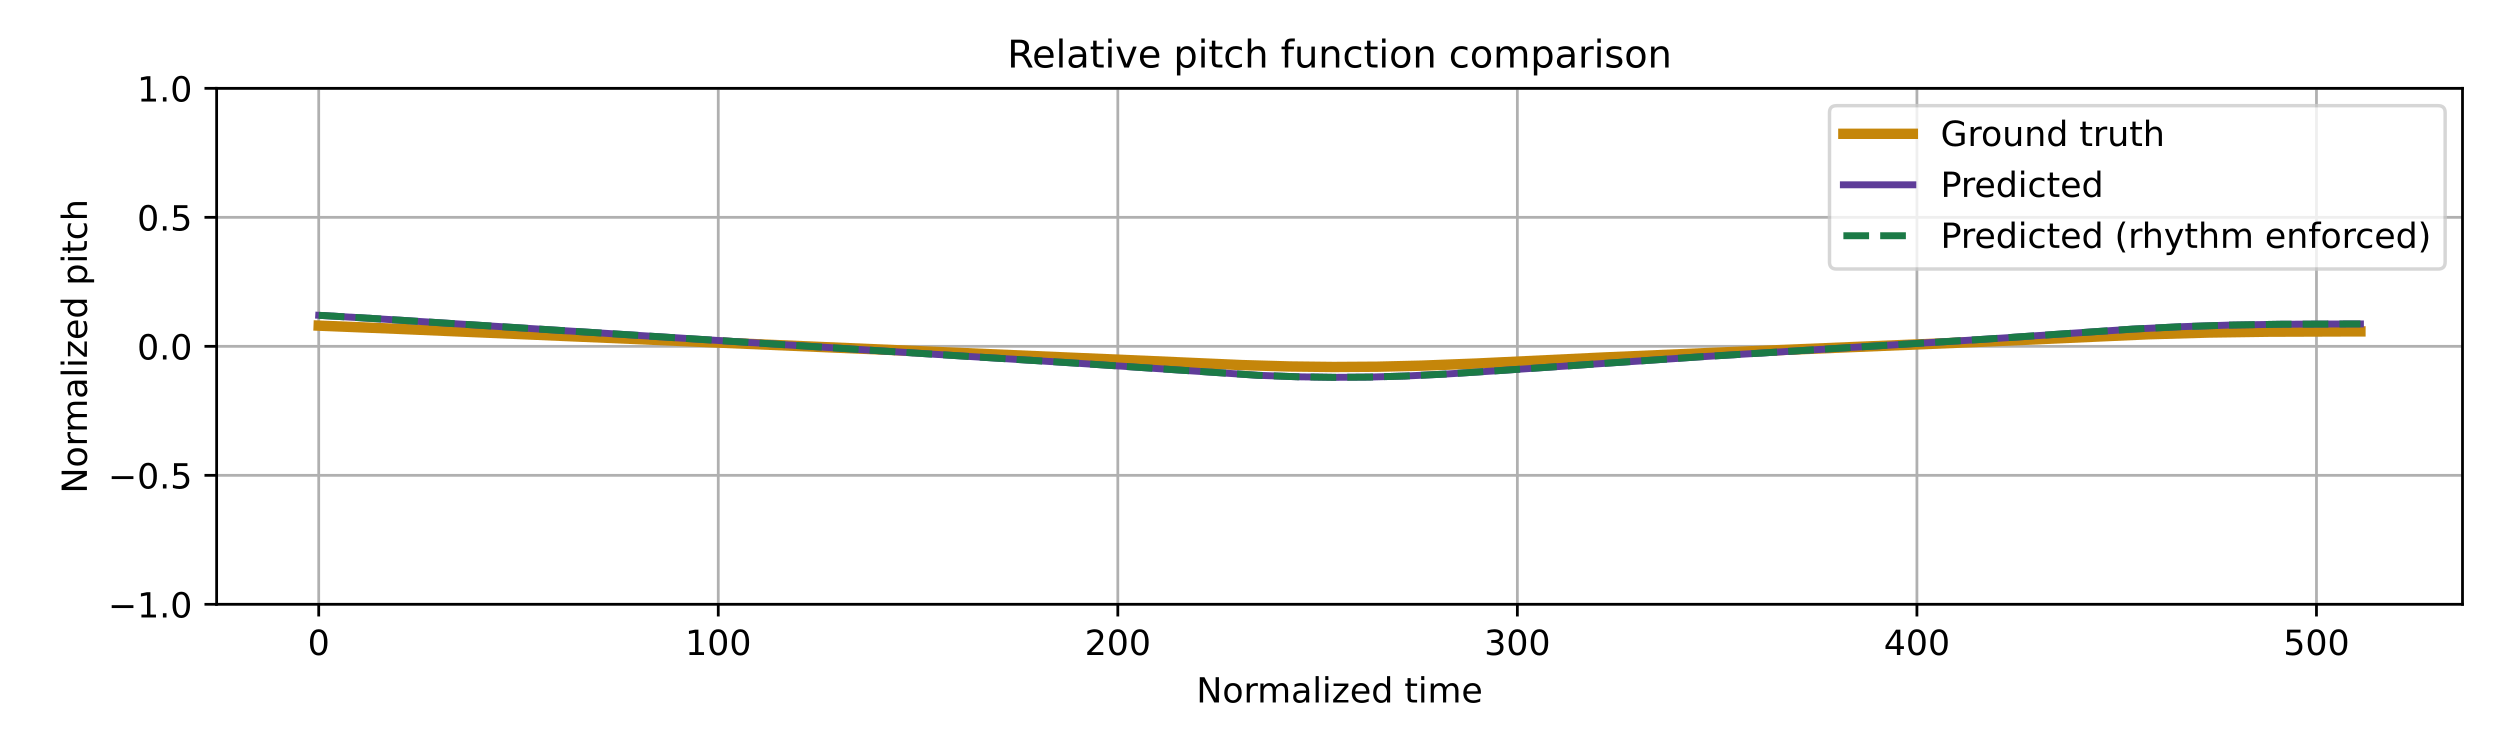
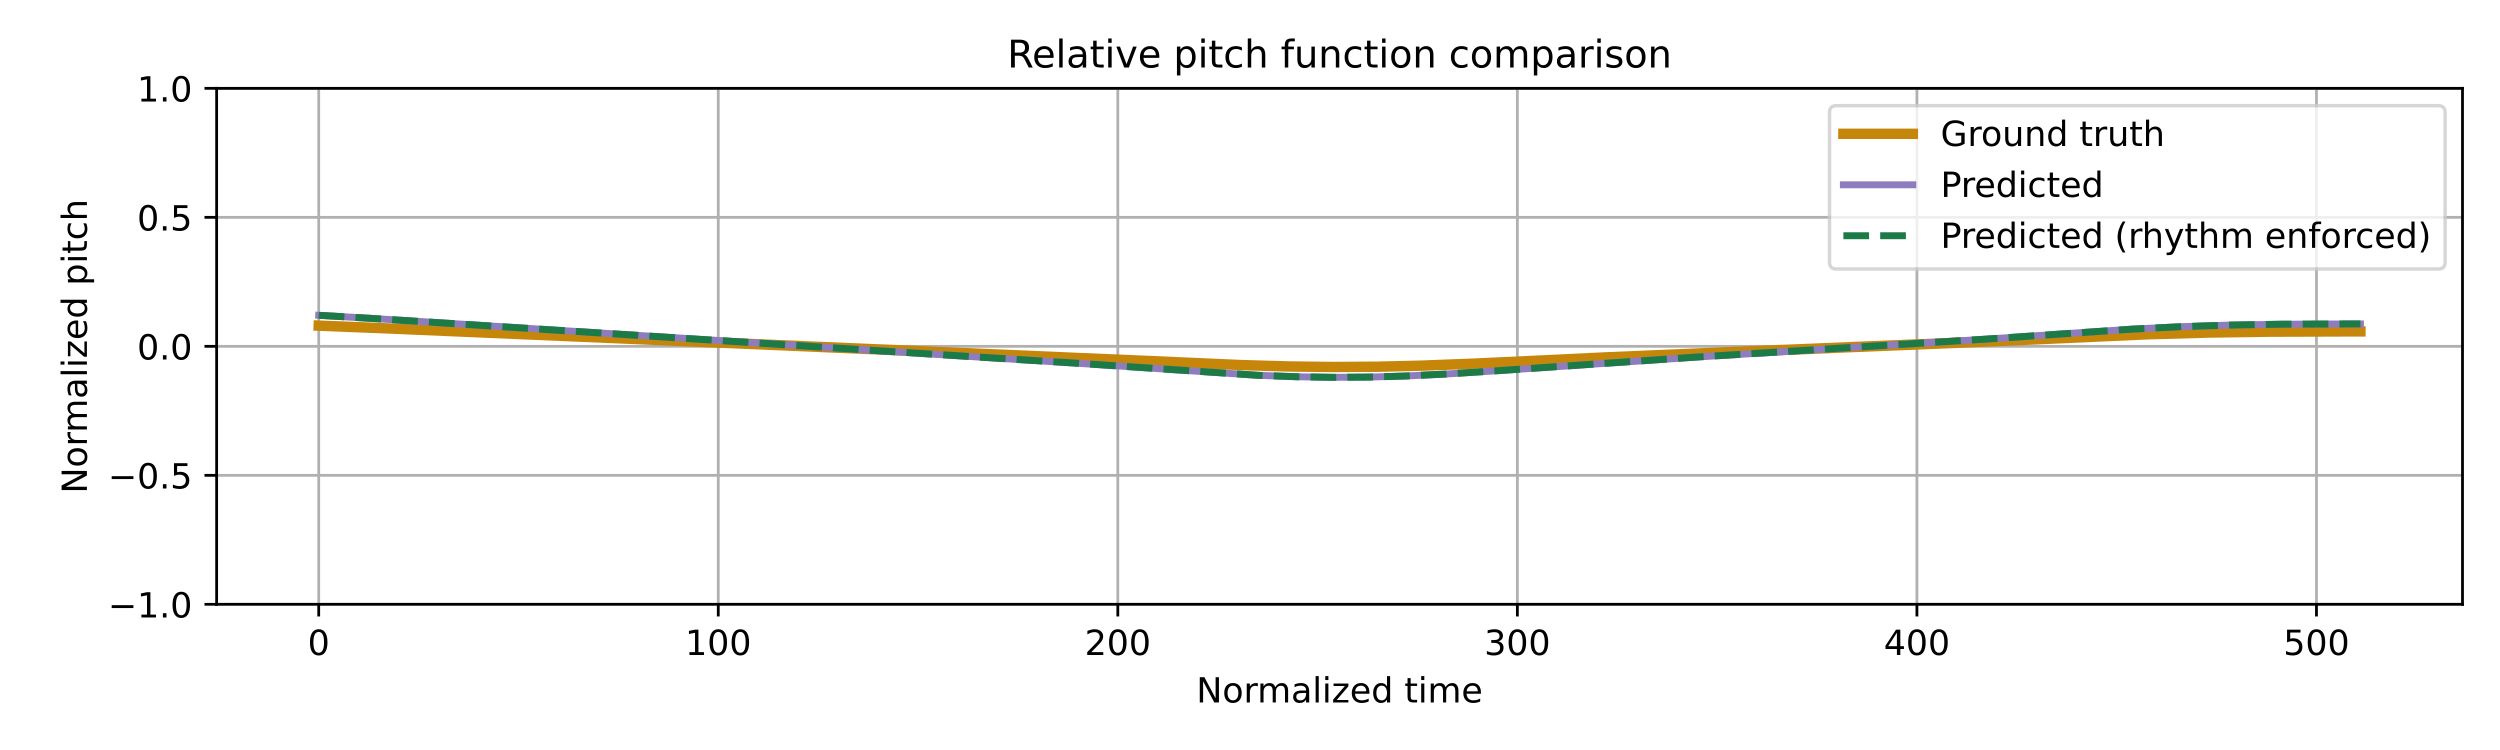
<svg xmlns="http://www.w3.org/2000/svg" xmlns:xlink="http://www.w3.org/1999/xlink" width="720pt" height="216pt" viewBox="0 0 720 216" version="1.1">
  <defs>
    <style type="text/css">*{stroke-linejoin: round; stroke-linecap: butt}</style>
  </defs>
  <g id="figure_1">
    <g id="patch_1">
      <path d="M 0 216  L 720 216  L 720 0  L 0 0  z " style="fill: #ffffff" />
    </g>
    <g id="axes_1">
      <g id="patch_2">
        <path d="M 62.39 174.04  L 709.2 174.04  L 709.2 25.44  L 62.39 25.44  z " style="fill: #ffffff" />
      </g>
      <g id="matplotlib.axis_1">
        <g id="xtick_1">
          <g id="line2d_1">
-             <path d="M 91.79 174.04  L 91.79 25.44  " clip-path="url(#p95c8927520)" style="fill: none; stroke: #b0b0b0; stroke-width: 0.8; stroke-linecap: square" />
+             <path d="M 91.79 174.04  L 91.79 25.44  " clip-path="url(#p48bd1c2137)" style="fill: none; stroke: #b0b0b0; stroke-width: 0.8; stroke-linecap: square" />
          </g>
          <g id="line2d_2">
            <defs>
-               <path id="md26a18fc5c" d="M 0 0  L 0 3.5  " style="stroke: #000000; stroke-width: 0.8" />
-             </defs>
-             <g>
-               <use xlink:href="#md26a18fc5c" x="91.79" y="174.04" style="stroke: #000000; stroke-width: 0.8" />
+               <path id="maa4a1c9c20" d="M 0 0  L 0 3.5  " style="stroke: #000000; stroke-width: 0.8" />
+             </defs>
+             <g>
+               <use xlink:href="#maa4a1c9c20" x="91.79" y="174.04" style="stroke: #000000; stroke-width: 0.8" />
            </g>
          </g>
          <g id="text_1">
            <g transform="translate(88.60921 188.6384) scale(0.1 -0.1)">
              <defs>
                <path id="DejaVuSans-30" d="M 2034 4250  Q 1547 4250 1301 3770  Q 1056 3291 1056 2328  Q 1056 1369 1301 889  Q 1547 409 2034 409  Q 2525 409 2770 889  Q 3016 1369 3016 2328  Q 3016 3291 2770 3770  Q 2525 4250 2034 4250  z M 2034 4750  Q 2819 4750 3233 4129  Q 3647 3509 3647 2328  Q 3647 1150 3233 529  Q 2819 -91 2034 -91  Q 1250 -91 836 529  Q 422 1150 422 2328  Q 422 3509 836 4129  Q 1250 4750 2034 4750  z " transform="scale(0.015625)" />
              </defs>
              <use xlink:href="#DejaVuSans-30" />
            </g>
          </g>
        </g>
        <g id="xtick_2">
          <g id="line2d_3">
-             <path d="M 206.861 174.04  L 206.861 25.44  " clip-path="url(#p95c8927520)" style="fill: none; stroke: #b0b0b0; stroke-width: 0.8; stroke-linecap: square" />
+             <path d="M 206.861 174.04  L 206.861 25.44  " clip-path="url(#p48bd1c2137)" style="fill: none; stroke: #b0b0b0; stroke-width: 0.8; stroke-linecap: square" />
          </g>
          <g id="line2d_4">
            <g>
-               <use xlink:href="#md26a18fc5c" x="206.861" y="174.04" style="stroke: #000000; stroke-width: 0.8" />
+               <use xlink:href="#maa4a1c9c20" x="206.861" y="174.04" style="stroke: #000000; stroke-width: 0.8" />
            </g>
          </g>
          <g id="text_2">
            <g transform="translate(197.317 188.6384) scale(0.1 -0.1)">
              <defs>
                <path id="DejaVuSans-31" d="M 794 531  L 1825 531  L 1825 4091  L 703 3866  L 703 4441  L 1819 4666  L 2450 4666  L 2450 531  L 3481 531  L 3481 0  L 794 0  L 794 531  z " transform="scale(0.015625)" />
              </defs>
              <use xlink:href="#DejaVuSans-31" />
              <use xlink:href="#DejaVuSans-30" transform="translate(63.62305 0)" />
              <use xlink:href="#DejaVuSans-30" transform="translate(127.2461 0)" />
            </g>
          </g>
        </g>
        <g id="xtick_3">
          <g id="line2d_5">
-             <path d="M 321.931 174.04  L 321.931 25.44  " clip-path="url(#p95c8927520)" style="fill: none; stroke: #b0b0b0; stroke-width: 0.8; stroke-linecap: square" />
+             <path d="M 321.931 174.04  L 321.931 25.44  " clip-path="url(#p48bd1c2137)" style="fill: none; stroke: #b0b0b0; stroke-width: 0.8; stroke-linecap: square" />
          </g>
          <g id="line2d_6">
            <g>
-               <use xlink:href="#md26a18fc5c" x="321.931" y="174.04" style="stroke: #000000; stroke-width: 0.8" />
+               <use xlink:href="#maa4a1c9c20" x="321.931" y="174.04" style="stroke: #000000; stroke-width: 0.8" />
            </g>
          </g>
          <g id="text_3">
            <g transform="translate(312.3872 188.6384) scale(0.1 -0.1)">
              <defs>
                <path id="DejaVuSans-32" d="M 1228 531  L 3431 531  L 3431 0  L 469 0  L 469 531  Q 828 903 1448 1529  Q 2069 2156 2228 2338  Q 2531 2678 2651 2914  Q 2772 3150 2772 3378  Q 2772 3750 2511 3984  Q 2250 4219 1831 4219  Q 1534 4219 1204 4116  Q 875 4013 500 3803  L 500 4441  Q 881 4594 1212 4672  Q 1544 4750 1819 4750  Q 2544 4750 2975 4387  Q 3406 4025 3406 3419  Q 3406 3131 3298 2873  Q 3191 2616 2906 2266  Q 2828 2175 2409 1742  Q 1991 1309 1228 531  z " transform="scale(0.015625)" />
              </defs>
              <use xlink:href="#DejaVuSans-32" />
              <use xlink:href="#DejaVuSans-30" transform="translate(63.62305 0)" />
              <use xlink:href="#DejaVuSans-30" transform="translate(127.2461 0)" />
            </g>
          </g>
        </g>
        <g id="xtick_4">
          <g id="line2d_7">
-             <path d="M 437.001 174.04  L 437.001 25.44  " clip-path="url(#p95c8927520)" style="fill: none; stroke: #b0b0b0; stroke-width: 0.8; stroke-linecap: square" />
+             <path d="M 437.001 174.04  L 437.001 25.44  " clip-path="url(#p48bd1c2137)" style="fill: none; stroke: #b0b0b0; stroke-width: 0.8; stroke-linecap: square" />
          </g>
          <g id="line2d_8">
            <g>
-               <use xlink:href="#md26a18fc5c" x="437.001" y="174.04" style="stroke: #000000; stroke-width: 0.8" />
+               <use xlink:href="#maa4a1c9c20" x="437.001" y="174.04" style="stroke: #000000; stroke-width: 0.8" />
            </g>
          </g>
          <g id="text_4">
            <g transform="translate(427.4575 188.6384) scale(0.1 -0.1)">
              <defs>
                <path id="DejaVuSans-33" d="M 2597 2516  Q 3050 2419 3304 2112  Q 3559 1806 3559 1356  Q 3559 666 3084 287  Q 2609 -91 1734 -91  Q 1441 -91 1130 -33  Q 819 25 488 141  L 488 750  Q 750 597 1062 519  Q 1375 441 1716 441  Q 2309 441 2620 675  Q 2931 909 2931 1356  Q 2931 1769 2642 2001  Q 2353 2234 1838 2234  L 1294 2234  L 1294 2753  L 1863 2753  Q 2328 2753 2575 2939  Q 2822 3125 2822 3475  Q 2822 3834 2567 4026  Q 2313 4219 1838 4219  Q 1578 4219 1281 4162  Q 984 4106 628 3988  L 628 4550  Q 988 4650 1302 4700  Q 1616 4750 1894 4750  Q 2613 4750 3031 4423  Q 3450 4097 3450 3541  Q 3450 3153 3228 2886  Q 3006 2619 2597 2516  z " transform="scale(0.015625)" />
              </defs>
              <use xlink:href="#DejaVuSans-33" />
              <use xlink:href="#DejaVuSans-30" transform="translate(63.62305 0)" />
              <use xlink:href="#DejaVuSans-30" transform="translate(127.2461 0)" />
            </g>
          </g>
        </g>
        <g id="xtick_5">
          <g id="line2d_9">
-             <path d="M 552.072 174.04  L 552.072 25.44  " clip-path="url(#p95c8927520)" style="fill: none; stroke: #b0b0b0; stroke-width: 0.8; stroke-linecap: square" />
+             <path d="M 552.072 174.04  L 552.072 25.44  " clip-path="url(#p48bd1c2137)" style="fill: none; stroke: #b0b0b0; stroke-width: 0.8; stroke-linecap: square" />
          </g>
          <g id="line2d_10">
            <g>
-               <use xlink:href="#md26a18fc5c" x="552.072" y="174.04" style="stroke: #000000; stroke-width: 0.8" />
+               <use xlink:href="#maa4a1c9c20" x="552.072" y="174.04" style="stroke: #000000; stroke-width: 0.8" />
            </g>
          </g>
          <g id="text_5">
            <g transform="translate(542.5278 188.6384) scale(0.1 -0.1)">
              <defs>
                <path id="DejaVuSans-34" d="M 2419 4116  L 825 1625  L 2419 1625  L 2419 4116  z M 2253 4666  L 3047 4666  L 3047 1625  L 3713 1625  L 3713 1100  L 3047 1100  L 3047 0  L 2419 0  L 2419 1100  L 313 1100  L 313 1709  L 2253 4666  z " transform="scale(0.015625)" />
              </defs>
              <use xlink:href="#DejaVuSans-34" />
              <use xlink:href="#DejaVuSans-30" transform="translate(63.62305 0)" />
              <use xlink:href="#DejaVuSans-30" transform="translate(127.2461 0)" />
            </g>
          </g>
        </g>
        <g id="xtick_6">
          <g id="line2d_11">
-             <path d="M 667.142 174.04  L 667.142 25.44  " clip-path="url(#p95c8927520)" style="fill: none; stroke: #b0b0b0; stroke-width: 0.8; stroke-linecap: square" />
+             <path d="M 667.142 174.04  L 667.142 25.44  " clip-path="url(#p48bd1c2137)" style="fill: none; stroke: #b0b0b0; stroke-width: 0.8; stroke-linecap: square" />
          </g>
          <g id="line2d_12">
            <g>
-               <use xlink:href="#md26a18fc5c" x="667.142" y="174.04" style="stroke: #000000; stroke-width: 0.8" />
+               <use xlink:href="#maa4a1c9c20" x="667.142" y="174.04" style="stroke: #000000; stroke-width: 0.8" />
            </g>
          </g>
          <g id="text_6">
            <g transform="translate(657.5981 188.6384) scale(0.1 -0.1)">
              <defs>
                <path id="DejaVuSans-35" d="M 691 4666  L 3169 4666  L 3169 4134  L 1269 4134  L 1269 2991  Q 1406 3038 1543 3061  Q 1681 3084 1819 3084  Q 2600 3084 3056 2656  Q 3513 2228 3513 1497  Q 3513 744 3044 326  Q 2575 -91 1722 -91  Q 1428 -91 1123 -41  Q 819 9 494 109  L 494 744  Q 775 591 1075 516  Q 1375 441 1709 441  Q 2250 441 2565 725  Q 2881 1009 2881 1497  Q 2881 1984 2565 2268  Q 2250 2553 1709 2553  Q 1456 2553 1204 2497  Q 953 2441 691 2322  L 691 4666  z " transform="scale(0.015625)" />
              </defs>
              <use xlink:href="#DejaVuSans-35" />
              <use xlink:href="#DejaVuSans-30" transform="translate(63.62305 0)" />
              <use xlink:href="#DejaVuSans-30" transform="translate(127.2461 0)" />
            </g>
          </g>
        </g>
        <g id="text_7">
          <g transform="translate(344.5544 202.3166) scale(0.1 -0.1)">
            <defs>
              <path id="DejaVuSans-4e" d="M 628 4666  L 1478 4666  L 3547 763  L 3547 4666  L 4159 4666  L 4159 0  L 3309 0  L 1241 3903  L 1241 0  L 628 0  L 628 4666  z " transform="scale(0.015625)" />
              <path id="DejaVuSans-6f" d="M 1959 3097  Q 1497 3097 1228 2736  Q 959 2375 959 1747  Q 959 1119 1226 758  Q 1494 397 1959 397  Q 2419 397 2687 759  Q 2956 1122 2956 1747  Q 2956 2369 2687 2733  Q 2419 3097 1959 3097  z M 1959 3584  Q 2709 3584 3137 3096  Q 3566 2609 3566 1747  Q 3566 888 3137 398  Q 2709 -91 1959 -91  Q 1206 -91 779 398  Q 353 888 353 1747  Q 353 2609 779 3096  Q 1206 3584 1959 3584  z " transform="scale(0.015625)" />
              <path id="DejaVuSans-72" d="M 2631 2963  Q 2534 3019 2420 3045  Q 2306 3072 2169 3072  Q 1681 3072 1420 2755  Q 1159 2438 1159 1844  L 1159 0  L 581 0  L 581 3500  L 1159 3500  L 1159 2956  Q 1341 3275 1631 3429  Q 1922 3584 2338 3584  Q 2397 3584 2469 3576  Q 2541 3569 2628 3553  L 2631 2963  z " transform="scale(0.015625)" />
              <path id="DejaVuSans-6d" d="M 3328 2828  Q 3544 3216 3844 3400  Q 4144 3584 4550 3584  Q 5097 3584 5394 3201  Q 5691 2819 5691 2113  L 5691 0  L 5113 0  L 5113 2094  Q 5113 2597 4934 2840  Q 4756 3084 4391 3084  Q 3944 3084 3684 2787  Q 3425 2491 3425 1978  L 3425 0  L 2847 0  L 2847 2094  Q 2847 2600 2669 2842  Q 2491 3084 2119 3084  Q 1678 3084 1418 2786  Q 1159 2488 1159 1978  L 1159 0  L 581 0  L 581 3500  L 1159 3500  L 1159 2956  Q 1356 3278 1631 3431  Q 1906 3584 2284 3584  Q 2666 3584 2933 3390  Q 3200 3197 3328 2828  z " transform="scale(0.015625)" />
              <path id="DejaVuSans-61" d="M 2194 1759  Q 1497 1759 1228 1600  Q 959 1441 959 1056  Q 959 750 1161 570  Q 1363 391 1709 391  Q 2188 391 2477 730  Q 2766 1069 2766 1631  L 2766 1759  L 2194 1759  z M 3341 1997  L 3341 0  L 2766 0  L 2766 531  Q 2569 213 2275 61  Q 1981 -91 1556 -91  Q 1019 -91 701 211  Q 384 513 384 1019  Q 384 1609 779 1909  Q 1175 2209 1959 2209  L 2766 2209  L 2766 2266  Q 2766 2663 2505 2880  Q 2244 3097 1772 3097  Q 1472 3097 1187 3025  Q 903 2953 641 2809  L 641 3341  Q 956 3463 1253 3523  Q 1550 3584 1831 3584  Q 2591 3584 2966 3190  Q 3341 2797 3341 1997  z " transform="scale(0.015625)" />
              <path id="DejaVuSans-6c" d="M 603 4863  L 1178 4863  L 1178 0  L 603 0  L 603 4863  z " transform="scale(0.015625)" />
              <path id="DejaVuSans-69" d="M 603 3500  L 1178 3500  L 1178 0  L 603 0  L 603 3500  z M 603 4863  L 1178 4863  L 1178 4134  L 603 4134  L 603 4863  z " transform="scale(0.015625)" />
              <path id="DejaVuSans-7a" d="M 353 3500  L 3084 3500  L 3084 2975  L 922 459  L 3084 459  L 3084 0  L 275 0  L 275 525  L 2438 3041  L 353 3041  L 353 3500  z " transform="scale(0.015625)" />
              <path id="DejaVuSans-65" d="M 3597 1894  L 3597 1613  L 953 1613  Q 991 1019 1311 708  Q 1631 397 2203 397  Q 2534 397 2845 478  Q 3156 559 3463 722  L 3463 178  Q 3153 47 2828 -22  Q 2503 -91 2169 -91  Q 1331 -91 842 396  Q 353 884 353 1716  Q 353 2575 817 3079  Q 1281 3584 2069 3584  Q 2775 3584 3186 3129  Q 3597 2675 3597 1894  z M 3022 2063  Q 3016 2534 2758 2815  Q 2500 3097 2075 3097  Q 1594 3097 1305 2825  Q 1016 2553 972 2059  L 3022 2063  z " transform="scale(0.015625)" />
              <path id="DejaVuSans-64" d="M 2906 2969  L 2906 4863  L 3481 4863  L 3481 0  L 2906 0  L 2906 525  Q 2725 213 2448 61  Q 2172 -91 1784 -91  Q 1150 -91 751 415  Q 353 922 353 1747  Q 353 2572 751 3078  Q 1150 3584 1784 3584  Q 2172 3584 2448 3432  Q 2725 3281 2906 2969  z M 947 1747  Q 947 1113 1208 752  Q 1469 391 1925 391  Q 2381 391 2643 752  Q 2906 1113 2906 1747  Q 2906 2381 2643 2742  Q 2381 3103 1925 3103  Q 1469 3103 1208 2742  Q 947 2381 947 1747  z " transform="scale(0.015625)" />
              <path id="DejaVuSans-20" transform="scale(0.015625)" />
              <path id="DejaVuSans-74" d="M 1172 4494  L 1172 3500  L 2356 3500  L 2356 3053  L 1172 3053  L 1172 1153  Q 1172 725 1289 603  Q 1406 481 1766 481  L 2356 481  L 2356 0  L 1766 0  Q 1100 0 847 248  Q 594 497 594 1153  L 594 3053  L 172 3053  L 172 3500  L 594 3500  L 594 4494  L 1172 4494  z " transform="scale(0.015625)" />
            </defs>
            <use xlink:href="#DejaVuSans-4e" />
            <use xlink:href="#DejaVuSans-6f" transform="translate(74.80469 0)" />
            <use xlink:href="#DejaVuSans-72" transform="translate(135.9863 0)" />
            <use xlink:href="#DejaVuSans-6d" transform="translate(175.3496 0)" />
            <use xlink:href="#DejaVuSans-61" transform="translate(272.7617 0)" />
            <use xlink:href="#DejaVuSans-6c" transform="translate(334.041 0)" />
            <use xlink:href="#DejaVuSans-69" transform="translate(361.8242 0)" />
            <use xlink:href="#DejaVuSans-7a" transform="translate(389.6074 0)" />
            <use xlink:href="#DejaVuSans-65" transform="translate(442.0977 0)" />
            <use xlink:href="#DejaVuSans-64" transform="translate(503.6211 0)" />
            <use xlink:href="#DejaVuSans-20" transform="translate(567.0977 0)" />
            <use xlink:href="#DejaVuSans-74" transform="translate(598.8848 0)" />
            <use xlink:href="#DejaVuSans-69" transform="translate(638.0938 0)" />
            <use xlink:href="#DejaVuSans-6d" transform="translate(665.877 0)" />
            <use xlink:href="#DejaVuSans-65" transform="translate(763.2891 0)" />
          </g>
        </g>
      </g>
      <g id="matplotlib.axis_2">
        <g id="ytick_1">
          <g id="line2d_13">
-             <path d="M 62.39 174.04  L 709.2 174.04  " clip-path="url(#p95c8927520)" style="fill: none; stroke: #b0b0b0; stroke-width: 0.8; stroke-linecap: square" />
+             <path d="M 62.39 174.04  L 709.2 174.04  " clip-path="url(#p48bd1c2137)" style="fill: none; stroke: #b0b0b0; stroke-width: 0.8; stroke-linecap: square" />
          </g>
          <g id="line2d_14">
            <defs>
-               <path id="mc4bbbb55e8" d="M 0 0  L -3.5 0  " style="stroke: #000000; stroke-width: 0.8" />
-             </defs>
-             <g>
-               <use xlink:href="#mc4bbbb55e8" x="62.39" y="174.04" style="stroke: #000000; stroke-width: 0.8" />
+               <path id="m5df84c5722" d="M 0 0  L -3.5 0  " style="stroke: #000000; stroke-width: 0.8" />
+             </defs>
+             <g>
+               <use xlink:href="#m5df84c5722" x="62.39" y="174.04" style="stroke: #000000; stroke-width: 0.8" />
            </g>
          </g>
          <g id="text_8">
            <g transform="translate(31.10719 177.8392) scale(0.1 -0.1)">
              <defs>
                <path id="DejaVuSans-2212" d="M 678 2272  L 4684 2272  L 4684 1741  L 678 1741  L 678 2272  z " transform="scale(0.015625)" />
                <path id="DejaVuSans-2e" d="M 684 794  L 1344 794  L 1344 0  L 684 0  L 684 794  z " transform="scale(0.015625)" />
              </defs>
              <use xlink:href="#DejaVuSans-2212" />
              <use xlink:href="#DejaVuSans-31" transform="translate(83.78906 0)" />
              <use xlink:href="#DejaVuSans-2e" transform="translate(147.4121 0)" />
              <use xlink:href="#DejaVuSans-30" transform="translate(179.1992 0)" />
            </g>
          </g>
        </g>
        <g id="ytick_2">
          <g id="line2d_15">
-             <path d="M 62.39 136.89  L 709.2 136.89  " clip-path="url(#p95c8927520)" style="fill: none; stroke: #b0b0b0; stroke-width: 0.8; stroke-linecap: square" />
+             <path d="M 62.39 136.89  L 709.2 136.89  " clip-path="url(#p48bd1c2137)" style="fill: none; stroke: #b0b0b0; stroke-width: 0.8; stroke-linecap: square" />
          </g>
          <g id="line2d_16">
            <g>
-               <use xlink:href="#mc4bbbb55e8" x="62.39" y="136.89" style="stroke: #000000; stroke-width: 0.8" />
+               <use xlink:href="#m5df84c5722" x="62.39" y="136.89" style="stroke: #000000; stroke-width: 0.8" />
            </g>
          </g>
          <g id="text_9">
            <g transform="translate(31.10719 140.6892) scale(0.1 -0.1)">
              <use xlink:href="#DejaVuSans-2212" />
              <use xlink:href="#DejaVuSans-30" transform="translate(83.78906 0)" />
              <use xlink:href="#DejaVuSans-2e" transform="translate(147.4121 0)" />
              <use xlink:href="#DejaVuSans-35" transform="translate(179.1992 0)" />
            </g>
          </g>
        </g>
        <g id="ytick_3">
          <g id="line2d_17">
-             <path d="M 62.39 99.74  L 709.2 99.74  " clip-path="url(#p95c8927520)" style="fill: none; stroke: #b0b0b0; stroke-width: 0.8; stroke-linecap: square" />
+             <path d="M 62.39 99.74  L 709.2 99.74  " clip-path="url(#p48bd1c2137)" style="fill: none; stroke: #b0b0b0; stroke-width: 0.8; stroke-linecap: square" />
          </g>
          <g id="line2d_18">
            <g>
-               <use xlink:href="#mc4bbbb55e8" x="62.39" y="99.74" style="stroke: #000000; stroke-width: 0.8" />
+               <use xlink:href="#m5df84c5722" x="62.39" y="99.74" style="stroke: #000000; stroke-width: 0.8" />
            </g>
          </g>
          <g id="text_10">
            <g transform="translate(39.48687 103.5392) scale(0.1 -0.1)">
              <use xlink:href="#DejaVuSans-30" />
              <use xlink:href="#DejaVuSans-2e" transform="translate(63.62305 0)" />
              <use xlink:href="#DejaVuSans-30" transform="translate(95.41016 0)" />
            </g>
          </g>
        </g>
        <g id="ytick_4">
          <g id="line2d_19">
-             <path d="M 62.39 62.59  L 709.2 62.59  " clip-path="url(#p95c8927520)" style="fill: none; stroke: #b0b0b0; stroke-width: 0.8; stroke-linecap: square" />
+             <path d="M 62.39 62.59  L 709.2 62.59  " clip-path="url(#p48bd1c2137)" style="fill: none; stroke: #b0b0b0; stroke-width: 0.8; stroke-linecap: square" />
          </g>
          <g id="line2d_20">
            <g>
-               <use xlink:href="#mc4bbbb55e8" x="62.39" y="62.59" style="stroke: #000000; stroke-width: 0.8" />
+               <use xlink:href="#m5df84c5722" x="62.39" y="62.59" style="stroke: #000000; stroke-width: 0.8" />
            </g>
          </g>
          <g id="text_11">
            <g transform="translate(39.48687 66.38922) scale(0.1 -0.1)">
              <use xlink:href="#DejaVuSans-30" />
              <use xlink:href="#DejaVuSans-2e" transform="translate(63.62305 0)" />
              <use xlink:href="#DejaVuSans-35" transform="translate(95.41016 0)" />
            </g>
          </g>
        </g>
        <g id="ytick_5">
          <g id="line2d_21">
-             <path d="M 62.39 25.44  L 709.2 25.44  " clip-path="url(#p95c8927520)" style="fill: none; stroke: #b0b0b0; stroke-width: 0.8; stroke-linecap: square" />
+             <path d="M 62.39 25.44  L 709.2 25.44  " clip-path="url(#p48bd1c2137)" style="fill: none; stroke: #b0b0b0; stroke-width: 0.8; stroke-linecap: square" />
          </g>
          <g id="line2d_22">
            <g>
-               <use xlink:href="#mc4bbbb55e8" x="62.39" y="25.44" style="stroke: #000000; stroke-width: 0.8" />
+               <use xlink:href="#m5df84c5722" x="62.39" y="25.44" style="stroke: #000000; stroke-width: 0.8" />
            </g>
          </g>
          <g id="text_12">
            <g transform="translate(39.48687 29.23922) scale(0.1 -0.1)">
              <use xlink:href="#DejaVuSans-31" />
              <use xlink:href="#DejaVuSans-2e" transform="translate(63.62305 0)" />
              <use xlink:href="#DejaVuSans-30" transform="translate(95.41016 0)" />
            </g>
          </g>
        </g>
        <g id="text_13">
          <g transform="translate(25.0275 142.1259) rotate(-90) scale(0.1 -0.1)">
            <defs>
              <path id="DejaVuSans-70" d="M 1159 525  L 1159 -1331  L 581 -1331  L 581 3500  L 1159 3500  L 1159 2969  Q 1341 3281 1617 3432  Q 1894 3584 2278 3584  Q 2916 3584 3314 3078  Q 3713 2572 3713 1747  Q 3713 922 3314 415  Q 2916 -91 2278 -91  Q 1894 -91 1617 61  Q 1341 213 1159 525  z M 3116 1747  Q 3116 2381 2855 2742  Q 2594 3103 2138 3103  Q 1681 3103 1420 2742  Q 1159 2381 1159 1747  Q 1159 1113 1420 752  Q 1681 391 2138 391  Q 2594 391 2855 752  Q 3116 1113 3116 1747  z " transform="scale(0.015625)" />
              <path id="DejaVuSans-63" d="M 3122 3366  L 3122 2828  Q 2878 2963 2633 3030  Q 2388 3097 2138 3097  Q 1578 3097 1268 2742  Q 959 2388 959 1747  Q 959 1106 1268 751  Q 1578 397 2138 397  Q 2388 397 2633 464  Q 2878 531 3122 666  L 3122 134  Q 2881 22 2623 -34  Q 2366 -91 2075 -91  Q 1284 -91 818 406  Q 353 903 353 1747  Q 353 2603 823 3093  Q 1294 3584 2113 3584  Q 2378 3584 2631 3529  Q 2884 3475 3122 3366  z " transform="scale(0.015625)" />
              <path id="DejaVuSans-68" d="M 3513 2113  L 3513 0  L 2938 0  L 2938 2094  Q 2938 2591 2744 2837  Q 2550 3084 2163 3084  Q 1697 3084 1428 2787  Q 1159 2491 1159 1978  L 1159 0  L 581 0  L 581 4863  L 1159 4863  L 1159 2956  Q 1366 3272 1645 3428  Q 1925 3584 2291 3584  Q 2894 3584 3203 3211  Q 3513 2838 3513 2113  z " transform="scale(0.015625)" />
            </defs>
            <use xlink:href="#DejaVuSans-4e" />
            <use xlink:href="#DejaVuSans-6f" transform="translate(74.80469 0)" />
            <use xlink:href="#DejaVuSans-72" transform="translate(135.9863 0)" />
            <use xlink:href="#DejaVuSans-6d" transform="translate(175.3496 0)" />
            <use xlink:href="#DejaVuSans-61" transform="translate(272.7617 0)" />
            <use xlink:href="#DejaVuSans-6c" transform="translate(334.041 0)" />
            <use xlink:href="#DejaVuSans-69" transform="translate(361.8242 0)" />
            <use xlink:href="#DejaVuSans-7a" transform="translate(389.6074 0)" />
            <use xlink:href="#DejaVuSans-65" transform="translate(442.0977 0)" />
            <use xlink:href="#DejaVuSans-64" transform="translate(503.6211 0)" />
            <use xlink:href="#DejaVuSans-20" transform="translate(567.0977 0)" />
            <use xlink:href="#DejaVuSans-70" transform="translate(598.8848 0)" />
            <use xlink:href="#DejaVuSans-69" transform="translate(662.3613 0)" />
            <use xlink:href="#DejaVuSans-74" transform="translate(690.1445 0)" />
            <use xlink:href="#DejaVuSans-63" transform="translate(729.3535 0)" />
            <use xlink:href="#DejaVuSans-68" transform="translate(784.334 0)" />
          </g>
        </g>
      </g>
      <g id="line2d_23">
-         <path d="M 91.79 93.783  L 114.805 94.715  L 199.957 98.37  L 332.287 104.033  L 357.603 105.146  L 371.411 105.545  L 384.069 105.695  L 396.727 105.612  L 409.384 105.31  L 425.494 104.688  L 462.317 102.935  L 493.386 101.607  L 569.332 98.481  L 618.812 96.265  L 636.073 95.776  L 653.333 95.526  L 676.347 95.443  L 679.8 95.441  L 679.8 95.441  " clip-path="url(#p95c8927520)" style="fill: none; stroke: #c5860a; stroke-width: 3; stroke-linecap: square" />
+         <path d="M 91.79 93.783  L 114.805 94.715  L 199.957 98.37  L 332.287 104.033  L 357.603 105.146  L 371.411 105.545  L 384.069 105.695  L 396.727 105.612  L 409.384 105.31  L 425.494 104.688  L 462.317 102.935  L 493.386 101.607  L 569.332 98.481  L 618.812 96.265  L 636.073 95.776  L 653.333 95.526  L 676.347 95.443  L 679.8 95.441  L 679.8 95.441  " clip-path="url(#p48bd1c2137)" style="fill: none; stroke: #c5860a; stroke-width: 3; stroke-linecap: square" />
      </g>
      <g id="line2d_24">
-         <path d="M 91.79 90.804  L 109.051 91.828  L 266.697 101.881  L 310.424 104.623  L 362.206 108.083  L 373.713 108.513  L 384.069 108.673  L 394.425 108.596  L 404.782 108.294  L 416.289 107.734  L 431.248 106.767  L 488.783 102.818  L 571.633 97.69  L 614.209 94.781  L 628.018 94.092  L 641.826 93.632  L 656.785 93.38  L 677.498 93.293  L 679.8 93.291  L 679.8 93.291  " clip-path="url(#p95c8927520)" style="fill: none; stroke: #5e3c99; stroke-width: 2; stroke-linecap: square" />
+         <path d="M 91.79 90.804  L 109.051 91.828  L 266.697 101.881  L 310.424 104.623  L 362.206 108.083  L 373.713 108.513  L 384.069 108.673  L 394.425 108.596  L 404.782 108.294  L 416.289 107.734  L 431.248 106.767  L 488.783 102.818  L 571.633 97.69  L 614.209 94.781  L 628.018 94.092  L 641.826 93.632  L 656.785 93.38  L 677.498 93.293  L 679.8 93.291  L 679.8 93.291  " clip-path="url(#p48bd1c2137)" style="fill: none; stroke: #8e7dbe; stroke-width: 2; stroke-linecap: square" />
      </g>
      <g id="line2d_25">
-         <path d="M 91.79 90.804  L 109.051 91.828  L 266.697 101.881  L 310.424 104.623  L 362.206 108.083  L 373.713 108.513  L 384.069 108.673  L 394.425 108.596  L 404.782 108.294  L 416.289 107.734  L 431.248 106.767  L 488.783 102.818  L 571.633 97.69  L 614.209 94.781  L 628.018 94.092  L 641.826 93.632  L 656.785 93.38  L 677.498 93.293  L 679.8 93.291  L 679.8 93.291  " clip-path="url(#p95c8927520)" style="fill: none; stroke-dasharray: 7.4,3.2; stroke-dashoffset: 0; stroke: #1b7a46; stroke-width: 2" />
+         <path d="M 91.79 90.804  L 109.051 91.828  L 266.697 101.881  L 310.424 104.623  L 362.206 108.083  L 373.713 108.513  L 384.069 108.673  L 394.425 108.596  L 404.782 108.294  L 416.289 107.734  L 431.248 106.767  L 488.783 102.818  L 571.633 97.69  L 614.209 94.781  L 628.018 94.092  L 641.826 93.632  L 656.785 93.38  L 677.498 93.293  L 679.8 93.291  L 679.8 93.291  " clip-path="url(#p48bd1c2137)" style="fill: none; stroke-dasharray: 7.4,3.2; stroke-dashoffset: 0; stroke: #1b7a46; stroke-width: 2" />
      </g>
      <g id="patch_3">
        <path d="M 62.39 174.04  L 62.39 25.44  " style="fill: none; stroke: #000000; stroke-width: 0.8; stroke-linejoin: miter; stroke-linecap: square" />
      </g>
      <g id="patch_4">
        <path d="M 709.2 174.04  L 709.2 25.44  " style="fill: none; stroke: #000000; stroke-width: 0.8; stroke-linejoin: miter; stroke-linecap: square" />
      </g>
      <g id="patch_5">
        <path d="M 62.39 174.04  L 709.2 174.04  " style="fill: none; stroke: #000000; stroke-width: 0.8; stroke-linejoin: miter; stroke-linecap: square" />
      </g>
      <g id="patch_6">
        <path d="M 62.39 25.44  L 709.2 25.44  " style="fill: none; stroke: #000000; stroke-width: 0.8; stroke-linejoin: miter; stroke-linecap: square" />
      </g>
      <g id="text_14">
        <g transform="translate(290.1045 19.44) scale(0.11 -0.11)">
          <defs>
            <path id="DejaVuSans-52" d="M 2841 2188  Q 3044 2119 3236 1894  Q 3428 1669 3622 1275  L 4263 0  L 3584 0  L 2988 1197  Q 2756 1666 2539 1819  Q 2322 1972 1947 1972  L 1259 1972  L 1259 0  L 628 0  L 628 4666  L 2053 4666  Q 2853 4666 3247 4331  Q 3641 3997 3641 3322  Q 3641 2881 3436 2590  Q 3231 2300 2841 2188  z M 1259 4147  L 1259 2491  L 2053 2491  Q 2509 2491 2742 2702  Q 2975 2913 2975 3322  Q 2975 3731 2742 3939  Q 2509 4147 2053 4147  L 1259 4147  z " transform="scale(0.015625)" />
            <path id="DejaVuSans-76" d="M 191 3500  L 800 3500  L 1894 563  L 2988 3500  L 3597 3500  L 2284 0  L 1503 0  L 191 3500  z " transform="scale(0.015625)" />
            <path id="DejaVuSans-66" d="M 2375 4863  L 2375 4384  L 1825 4384  Q 1516 4384 1395 4259  Q 1275 4134 1275 3809  L 1275 3500  L 2222 3500  L 2222 3053  L 1275 3053  L 1275 0  L 697 0  L 697 3053  L 147 3053  L 147 3500  L 697 3500  L 697 3744  Q 697 4328 969 4595  Q 1241 4863 1831 4863  L 2375 4863  z " transform="scale(0.015625)" />
            <path id="DejaVuSans-75" d="M 544 1381  L 544 3500  L 1119 3500  L 1119 1403  Q 1119 906 1312 657  Q 1506 409 1894 409  Q 2359 409 2629 706  Q 2900 1003 2900 1516  L 2900 3500  L 3475 3500  L 3475 0  L 2900 0  L 2900 538  Q 2691 219 2414 64  Q 2138 -91 1772 -91  Q 1169 -91 856 284  Q 544 659 544 1381  z M 1991 3584  L 1991 3584  z " transform="scale(0.015625)" />
            <path id="DejaVuSans-6e" d="M 3513 2113  L 3513 0  L 2938 0  L 2938 2094  Q 2938 2591 2744 2837  Q 2550 3084 2163 3084  Q 1697 3084 1428 2787  Q 1159 2491 1159 1978  L 1159 0  L 581 0  L 581 3500  L 1159 3500  L 1159 2956  Q 1366 3272 1645 3428  Q 1925 3584 2291 3584  Q 2894 3584 3203 3211  Q 3513 2838 3513 2113  z " transform="scale(0.015625)" />
            <path id="DejaVuSans-73" d="M 2834 3397  L 2834 2853  Q 2591 2978 2328 3040  Q 2066 3103 1784 3103  Q 1356 3103 1142 2972  Q 928 2841 928 2578  Q 928 2378 1081 2264  Q 1234 2150 1697 2047  L 1894 2003  Q 2506 1872 2764 1633  Q 3022 1394 3022 966  Q 3022 478 2636 193  Q 2250 -91 1575 -91  Q 1294 -91 989 -36  Q 684 19 347 128  L 347 722  Q 666 556 975 473  Q 1284 391 1588 391  Q 1994 391 2212 530  Q 2431 669 2431 922  Q 2431 1156 2273 1281  Q 2116 1406 1581 1522  L 1381 1569  Q 847 1681 609 1914  Q 372 2147 372 2553  Q 372 3047 722 3315  Q 1072 3584 1716 3584  Q 2034 3584 2315 3537  Q 2597 3491 2834 3397  z " transform="scale(0.015625)" />
          </defs>
          <use xlink:href="#DejaVuSans-52" />
          <use xlink:href="#DejaVuSans-65" transform="translate(64.98242 0)" />
          <use xlink:href="#DejaVuSans-6c" transform="translate(126.5059 0)" />
          <use xlink:href="#DejaVuSans-61" transform="translate(154.2891 0)" />
          <use xlink:href="#DejaVuSans-74" transform="translate(215.5684 0)" />
          <use xlink:href="#DejaVuSans-69" transform="translate(254.7773 0)" />
          <use xlink:href="#DejaVuSans-76" transform="translate(282.5605 0)" />
          <use xlink:href="#DejaVuSans-65" transform="translate(341.7402 0)" />
          <use xlink:href="#DejaVuSans-20" transform="translate(403.2637 0)" />
          <use xlink:href="#DejaVuSans-70" transform="translate(435.0508 0)" />
          <use xlink:href="#DejaVuSans-69" transform="translate(498.5273 0)" />
          <use xlink:href="#DejaVuSans-74" transform="translate(526.3105 0)" />
          <use xlink:href="#DejaVuSans-63" transform="translate(565.5195 0)" />
          <use xlink:href="#DejaVuSans-68" transform="translate(620.5 0)" />
          <use xlink:href="#DejaVuSans-20" transform="translate(683.8789 0)" />
          <use xlink:href="#DejaVuSans-66" transform="translate(715.666 0)" />
          <use xlink:href="#DejaVuSans-75" transform="translate(750.8711 0)" />
          <use xlink:href="#DejaVuSans-6e" transform="translate(814.25 0)" />
          <use xlink:href="#DejaVuSans-63" transform="translate(877.6289 0)" />
          <use xlink:href="#DejaVuSans-74" transform="translate(932.6094 0)" />
          <use xlink:href="#DejaVuSans-69" transform="translate(971.8184 0)" />
          <use xlink:href="#DejaVuSans-6f" transform="translate(999.6016 0)" />
          <use xlink:href="#DejaVuSans-6e" transform="translate(1060.783 0)" />
          <use xlink:href="#DejaVuSans-20" transform="translate(1124.162 0)" />
          <use xlink:href="#DejaVuSans-63" transform="translate(1155.949 0)" />
          <use xlink:href="#DejaVuSans-6f" transform="translate(1210.93 0)" />
          <use xlink:href="#DejaVuSans-6d" transform="translate(1272.111 0)" />
          <use xlink:href="#DejaVuSans-70" transform="translate(1369.523 0)" />
          <use xlink:href="#DejaVuSans-61" transform="translate(1433 0)" />
          <use xlink:href="#DejaVuSans-72" transform="translate(1494.279 0)" />
          <use xlink:href="#DejaVuSans-69" transform="translate(1535.393 0)" />
          <use xlink:href="#DejaVuSans-73" transform="translate(1563.176 0)" />
          <use xlink:href="#DejaVuSans-6f" transform="translate(1615.275 0)" />
          <use xlink:href="#DejaVuSans-6e" transform="translate(1676.457 0)" />
        </g>
      </g>
      <g id="legend_1">
        <g id="patch_7">
          <path d="M 528.894 77.474  L 702.2 77.474  Q 704.2 77.474 704.2 75.474  L 704.2 32.44  Q 704.2 30.44 702.2 30.44  L 528.894 30.44  Q 526.894 30.44 526.894 32.44  L 526.894 75.474  Q 526.894 77.474 528.894 77.474  z " style="fill: #ffffff; opacity: 0.8; stroke: #cccccc; stroke-linejoin: miter" />
        </g>
        <g id="line2d_26">
          <path d="M 530.894 38.538  L 540.894 38.538  L 550.894 38.538  " style="fill: none; stroke: #c5860a; stroke-width: 3; stroke-linecap: square" />
        </g>
        <g id="text_15">
          <g transform="translate(558.8937 42.03844) scale(0.1 -0.1)">
            <defs>
              <path id="DejaVuSans-47" d="M 3809 666  L 3809 1919  L 2778 1919  L 2778 2438  L 4434 2438  L 4434 434  Q 4069 175 3628 42  Q 3188 -91 2688 -91  Q 1594 -91 976 548  Q 359 1188 359 2328  Q 359 3472 976 4111  Q 1594 4750 2688 4750  Q 3144 4750 3555 4637  Q 3966 4525 4313 4306  L 4313 3634  Q 3963 3931 3569 4081  Q 3175 4231 2741 4231  Q 1884 4231 1454 3753  Q 1025 3275 1025 2328  Q 1025 1384 1454 906  Q 1884 428 2741 428  Q 3075 428 3337 486  Q 3600 544 3809 666  z " transform="scale(0.015625)" />
            </defs>
            <use xlink:href="#DejaVuSans-47" />
            <use xlink:href="#DejaVuSans-72" transform="translate(77.49023 0)" />
            <use xlink:href="#DejaVuSans-6f" transform="translate(116.3535 0)" />
            <use xlink:href="#DejaVuSans-75" transform="translate(177.5352 0)" />
            <use xlink:href="#DejaVuSans-6e" transform="translate(240.9141 0)" />
            <use xlink:href="#DejaVuSans-64" transform="translate(304.293 0)" />
            <use xlink:href="#DejaVuSans-20" transform="translate(367.7695 0)" />
            <use xlink:href="#DejaVuSans-74" transform="translate(399.5566 0)" />
            <use xlink:href="#DejaVuSans-72" transform="translate(438.7656 0)" />
            <use xlink:href="#DejaVuSans-75" transform="translate(479.8789 0)" />
            <use xlink:href="#DejaVuSans-74" transform="translate(543.2578 0)" />
            <use xlink:href="#DejaVuSans-68" transform="translate(582.4668 0)" />
          </g>
        </g>
        <g id="line2d_27">
-           <path d="M 530.894 53.217  L 540.894 53.217  L 550.894 53.217  " style="fill: none; stroke: #5e3c99; stroke-width: 2; stroke-linecap: square" />
+           <path d="M 530.894 53.217  L 540.894 53.217  L 550.894 53.217  " style="fill: none; stroke: #8e7dbe; stroke-width: 2; stroke-linecap: square" />
        </g>
        <g id="text_16">
          <g transform="translate(558.8937 56.71656) scale(0.1 -0.1)">
            <defs>
              <path id="DejaVuSans-50" d="M 1259 4147  L 1259 2394  L 2053 2394  Q 2494 2394 2734 2622  Q 2975 2850 2975 3272  Q 2975 3691 2734 3919  Q 2494 4147 2053 4147  L 1259 4147  z M 628 4666  L 2053 4666  Q 2838 4666 3239 4311  Q 3641 3956 3641 3272  Q 3641 2581 3239 2228  Q 2838 1875 2053 1875  L 1259 1875  L 1259 0  L 628 0  L 628 4666  z " transform="scale(0.015625)" />
            </defs>
            <use xlink:href="#DejaVuSans-50" />
            <use xlink:href="#DejaVuSans-72" transform="translate(58.55273 0)" />
            <use xlink:href="#DejaVuSans-65" transform="translate(97.41602 0)" />
            <use xlink:href="#DejaVuSans-64" transform="translate(158.9395 0)" />
            <use xlink:href="#DejaVuSans-69" transform="translate(222.416 0)" />
            <use xlink:href="#DejaVuSans-63" transform="translate(250.1992 0)" />
            <use xlink:href="#DejaVuSans-74" transform="translate(305.1797 0)" />
            <use xlink:href="#DejaVuSans-65" transform="translate(344.3887 0)" />
            <use xlink:href="#DejaVuSans-64" transform="translate(405.9121 0)" />
          </g>
        </g>
        <g id="line2d_28">
          <path d="M 530.894 67.895  L 540.894 67.895  L 550.894 67.895  " style="fill: none; stroke-dasharray: 7.4,3.2; stroke-dashoffset: 0; stroke: #1b7a46; stroke-width: 2" />
        </g>
        <g id="text_17">
          <g transform="translate(558.8937 71.39469) scale(0.1 -0.1)">
            <defs>
              <path id="DejaVuSans-28" d="M 1984 4856  Q 1566 4138 1362 3434  Q 1159 2731 1159 2009  Q 1159 1288 1364 580  Q 1569 -128 1984 -844  L 1484 -844  Q 1016 -109 783 600  Q 550 1309 550 2009  Q 550 2706 781 3412  Q 1013 4119 1484 4856  L 1984 4856  z " transform="scale(0.015625)" />
              <path id="DejaVuSans-79" d="M 2059 -325  Q 1816 -950 1584 -1140  Q 1353 -1331 966 -1331  L 506 -1331  L 506 -850  L 844 -850  Q 1081 -850 1212 -737  Q 1344 -625 1503 -206  L 1606 56  L 191 3500  L 800 3500  L 1894 763  L 2988 3500  L 3597 3500  L 2059 -325  z " transform="scale(0.015625)" />
              <path id="DejaVuSans-29" d="M 513 4856  L 1013 4856  Q 1481 4119 1714 3412  Q 1947 2706 1947 2009  Q 1947 1309 1714 600  Q 1481 -109 1013 -844  L 513 -844  Q 928 -128 1133 580  Q 1338 1288 1338 2009  Q 1338 2731 1133 3434  Q 928 4138 513 4856  z " transform="scale(0.015625)" />
            </defs>
            <use xlink:href="#DejaVuSans-50" />
            <use xlink:href="#DejaVuSans-72" transform="translate(58.55273 0)" />
            <use xlink:href="#DejaVuSans-65" transform="translate(97.41602 0)" />
            <use xlink:href="#DejaVuSans-64" transform="translate(158.9395 0)" />
            <use xlink:href="#DejaVuSans-69" transform="translate(222.416 0)" />
            <use xlink:href="#DejaVuSans-63" transform="translate(250.1992 0)" />
            <use xlink:href="#DejaVuSans-74" transform="translate(305.1797 0)" />
            <use xlink:href="#DejaVuSans-65" transform="translate(344.3887 0)" />
            <use xlink:href="#DejaVuSans-64" transform="translate(405.9121 0)" />
            <use xlink:href="#DejaVuSans-20" transform="translate(469.3887 0)" />
            <use xlink:href="#DejaVuSans-28" transform="translate(501.1758 0)" />
            <use xlink:href="#DejaVuSans-72" transform="translate(540.1895 0)" />
            <use xlink:href="#DejaVuSans-68" transform="translate(579.5527 0)" />
            <use xlink:href="#DejaVuSans-79" transform="translate(642.9316 0)" />
            <use xlink:href="#DejaVuSans-74" transform="translate(702.1113 0)" />
            <use xlink:href="#DejaVuSans-68" transform="translate(741.3203 0)" />
            <use xlink:href="#DejaVuSans-6d" transform="translate(804.6992 0)" />
            <use xlink:href="#DejaVuSans-20" transform="translate(902.1113 0)" />
            <use xlink:href="#DejaVuSans-65" transform="translate(933.8984 0)" />
            <use xlink:href="#DejaVuSans-6e" transform="translate(995.4219 0)" />
            <use xlink:href="#DejaVuSans-66" transform="translate(1058.801 0)" />
            <use xlink:href="#DejaVuSans-6f" transform="translate(1094.006 0)" />
            <use xlink:href="#DejaVuSans-72" transform="translate(1155.188 0)" />
            <use xlink:href="#DejaVuSans-63" transform="translate(1194.051 0)" />
            <use xlink:href="#DejaVuSans-65" transform="translate(1249.031 0)" />
            <use xlink:href="#DejaVuSans-64" transform="translate(1310.555 0)" />
            <use xlink:href="#DejaVuSans-29" transform="translate(1374.031 0)" />
          </g>
        </g>
      </g>
    </g>
  </g>
  <defs>
-     <clipPath id="p95c8927520">
+     <clipPath id="p48bd1c2137">
      <rect x="62.39" y="25.44" width="646.81" height="148.6" />
    </clipPath>
  </defs>
</svg>
